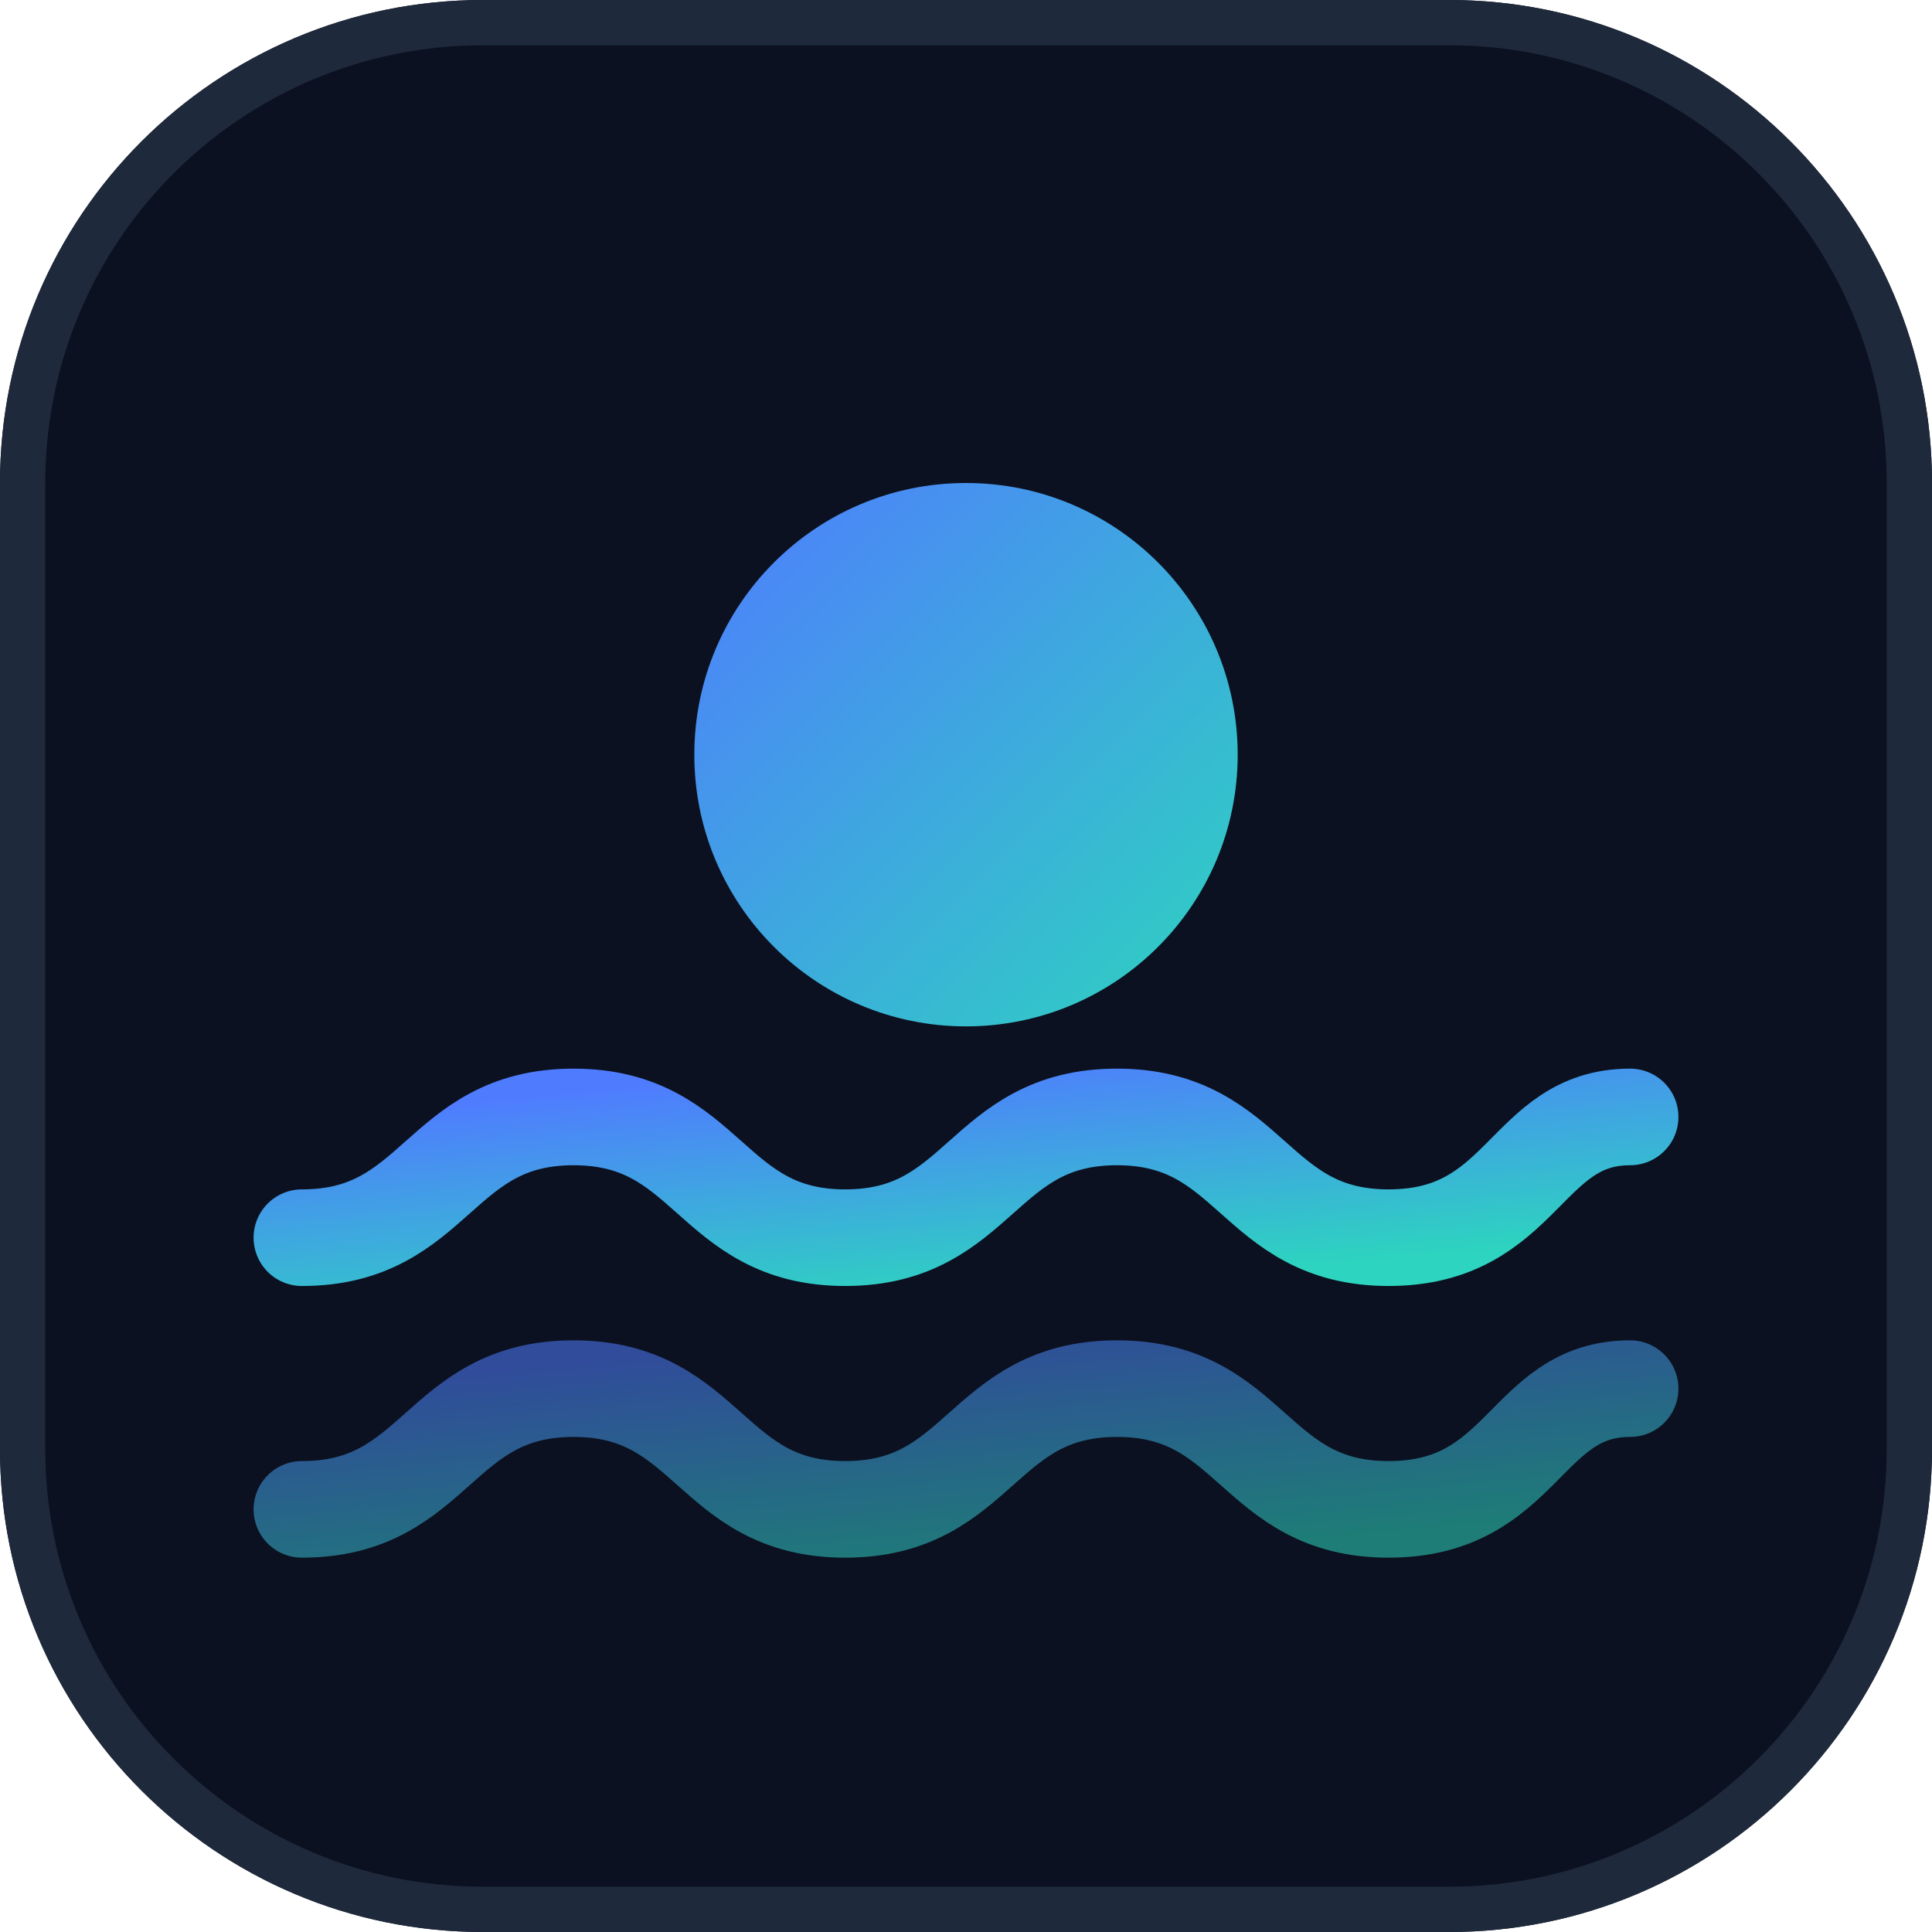
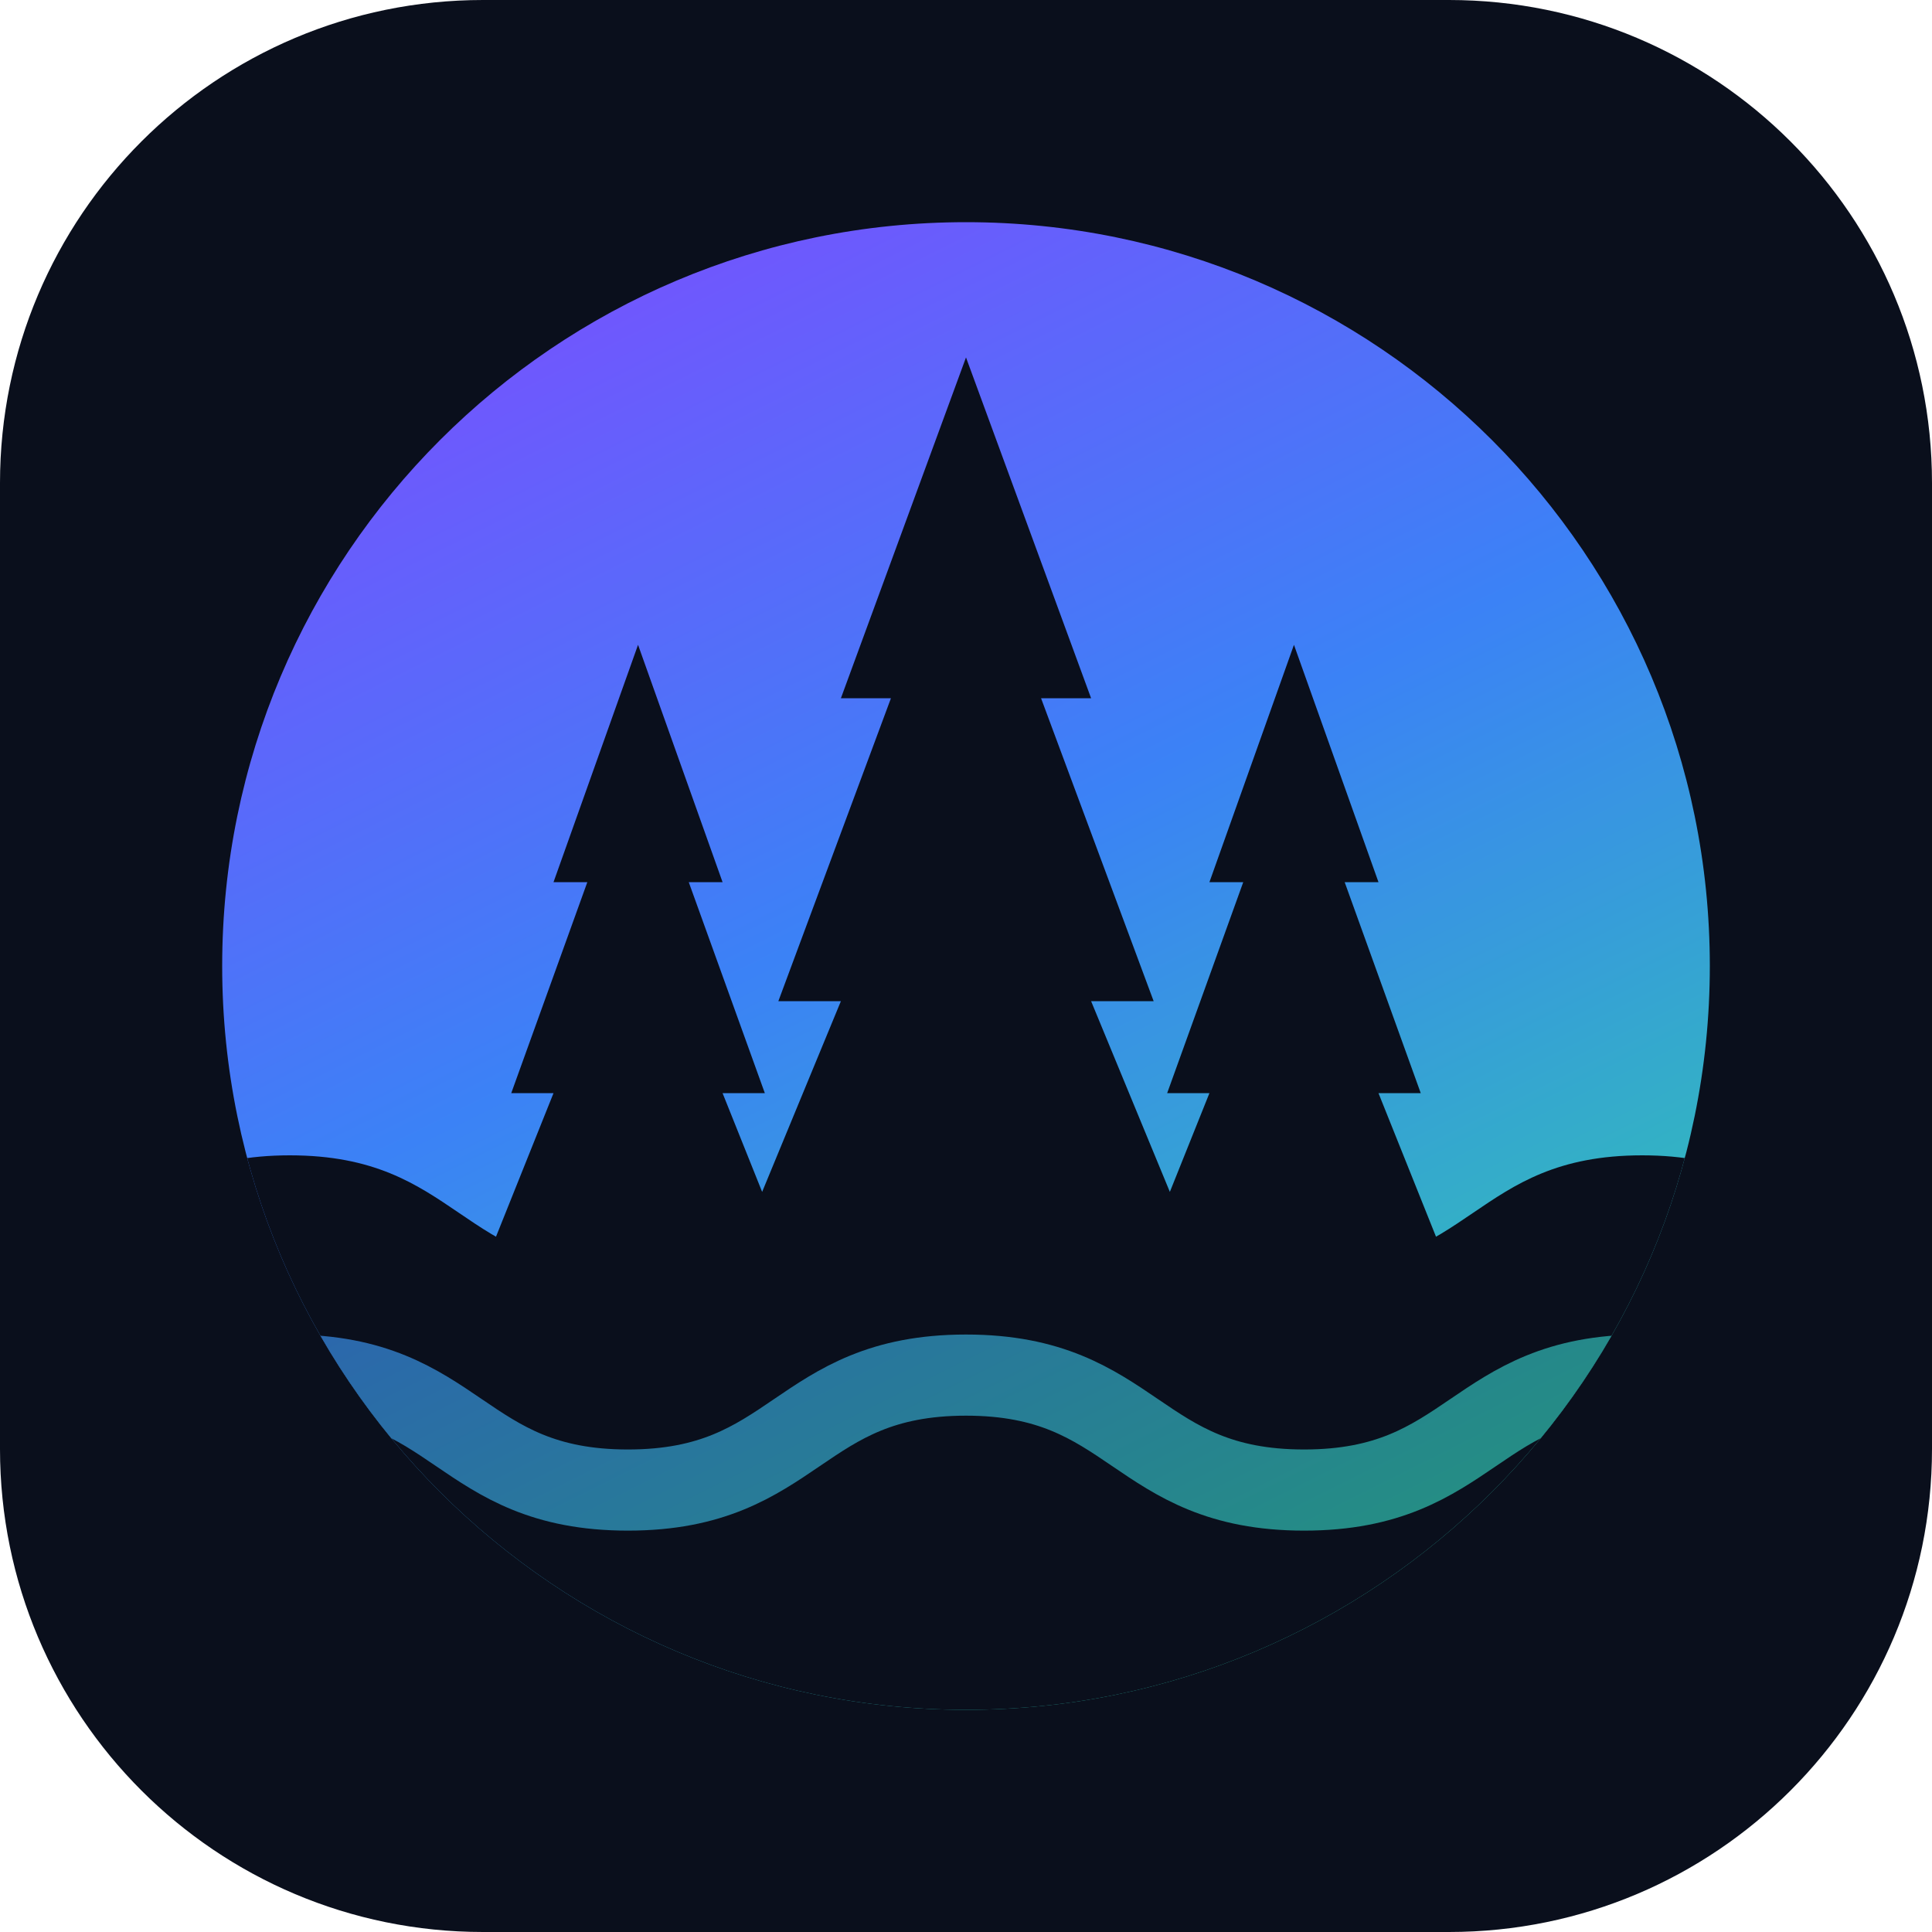
<svg xmlns="http://www.w3.org/2000/svg" viewBox="0 0 64 64">
  <defs>
-     <linearGradient id="g" x1="0" y1="0" x2="1" y2="1">
-       <stop offset="0" stop-color="#4f7cff" />
-       <stop offset="1" stop-color="#2dd4bf" />
+     <linearGradient id="gc" gradientUnits="userSpaceOnUse" x1="20" y1="8" x2="44" y2="56">
+       <stop offset="0" stop-color="#7c4dff" />
+       <stop offset=".45" stop-color="#3b82f6" />
+       <stop offset="1" stop-color="#2dd4a0" />
    </linearGradient>
+     <clipPath id="cc">
+       <circle cx="32" cy="32" r="22" />
+     </clipPath>
  </defs>
-   <rect width="64" height="64" rx="16" fill="#0b1120" />
-   <rect x=".75" y=".75" width="62.5" height="62.5" rx="15.25" fill="none" stroke="#1e293b" stroke-width="1.5" />
-   <circle cx="32" cy="25" r="9" fill="url(#g)" />
-   <path d="M10 41c4.5 0 4.5-4 9-4s4.5 4 9 4 4.5-4 9-4 4.5 4 9 4 4.5-4 8-4" fill="none" stroke="url(#g)" stroke-width="3.2" stroke-linecap="round" />
-   <path d="M10 50c4.5 0 4.5-4 9-4s4.5 4 9 4 4.5-4 9-4 4.5 4 9 4 4.5-4 8-4" fill="none" stroke="url(#g)" stroke-opacity=".55" stroke-width="3.2" stroke-linecap="round" />
+   <rect width="64" height="64" rx="16" fill="#0a0f1c" />
+   <g transform="translate(32 32) scale(1.12) translate(-32 -32)">
+     <circle cx="32" cy="32" r="22" fill="url(#gc)" />
+     <g clip-path="url(#cc)">
+       <path d="M32 14L28.30 24.08H29.78L26.45 33.04H28.30L24.60 42H39.40L35.70 33.04H37.55L34.22 24.08H35.70ZM22.3 22.5L19.80 29.52H20.80L18.55 35.76H19.80L17.30 42H27.30L24.80 35.76H26.05L23.80 29.52H24.80ZM41.7 22.5L39.20 29.52H40.20L37.95 35.76H39.20L36.70 42H46.70L44.20 35.76H45.45L43.20 29.52H44.20Z" fill="#0a0f1c" />
+       <path d="M2 41c5 0 5-3.4 10-3.4s5 3.4 10 3.4 5-3.4 10-3.4 5 3.4 10 3.4 5-3.4 10-3.4 5 3.4 10 3.4V70H2Z" fill="#0a0f1c" />
+       <path d="M2 47.5c5 0 5-3.4 10-3.4s5 3.4 10 3.4 5-3.4 10-3.4 5 3.4 10 3.4 5-3.4 10-3.4 5 3.4 10 3.4" fill="none" stroke="url(#gc)" stroke-width="2.4" stroke-opacity=".7" />
+     </g>
+   </g>
</svg>
